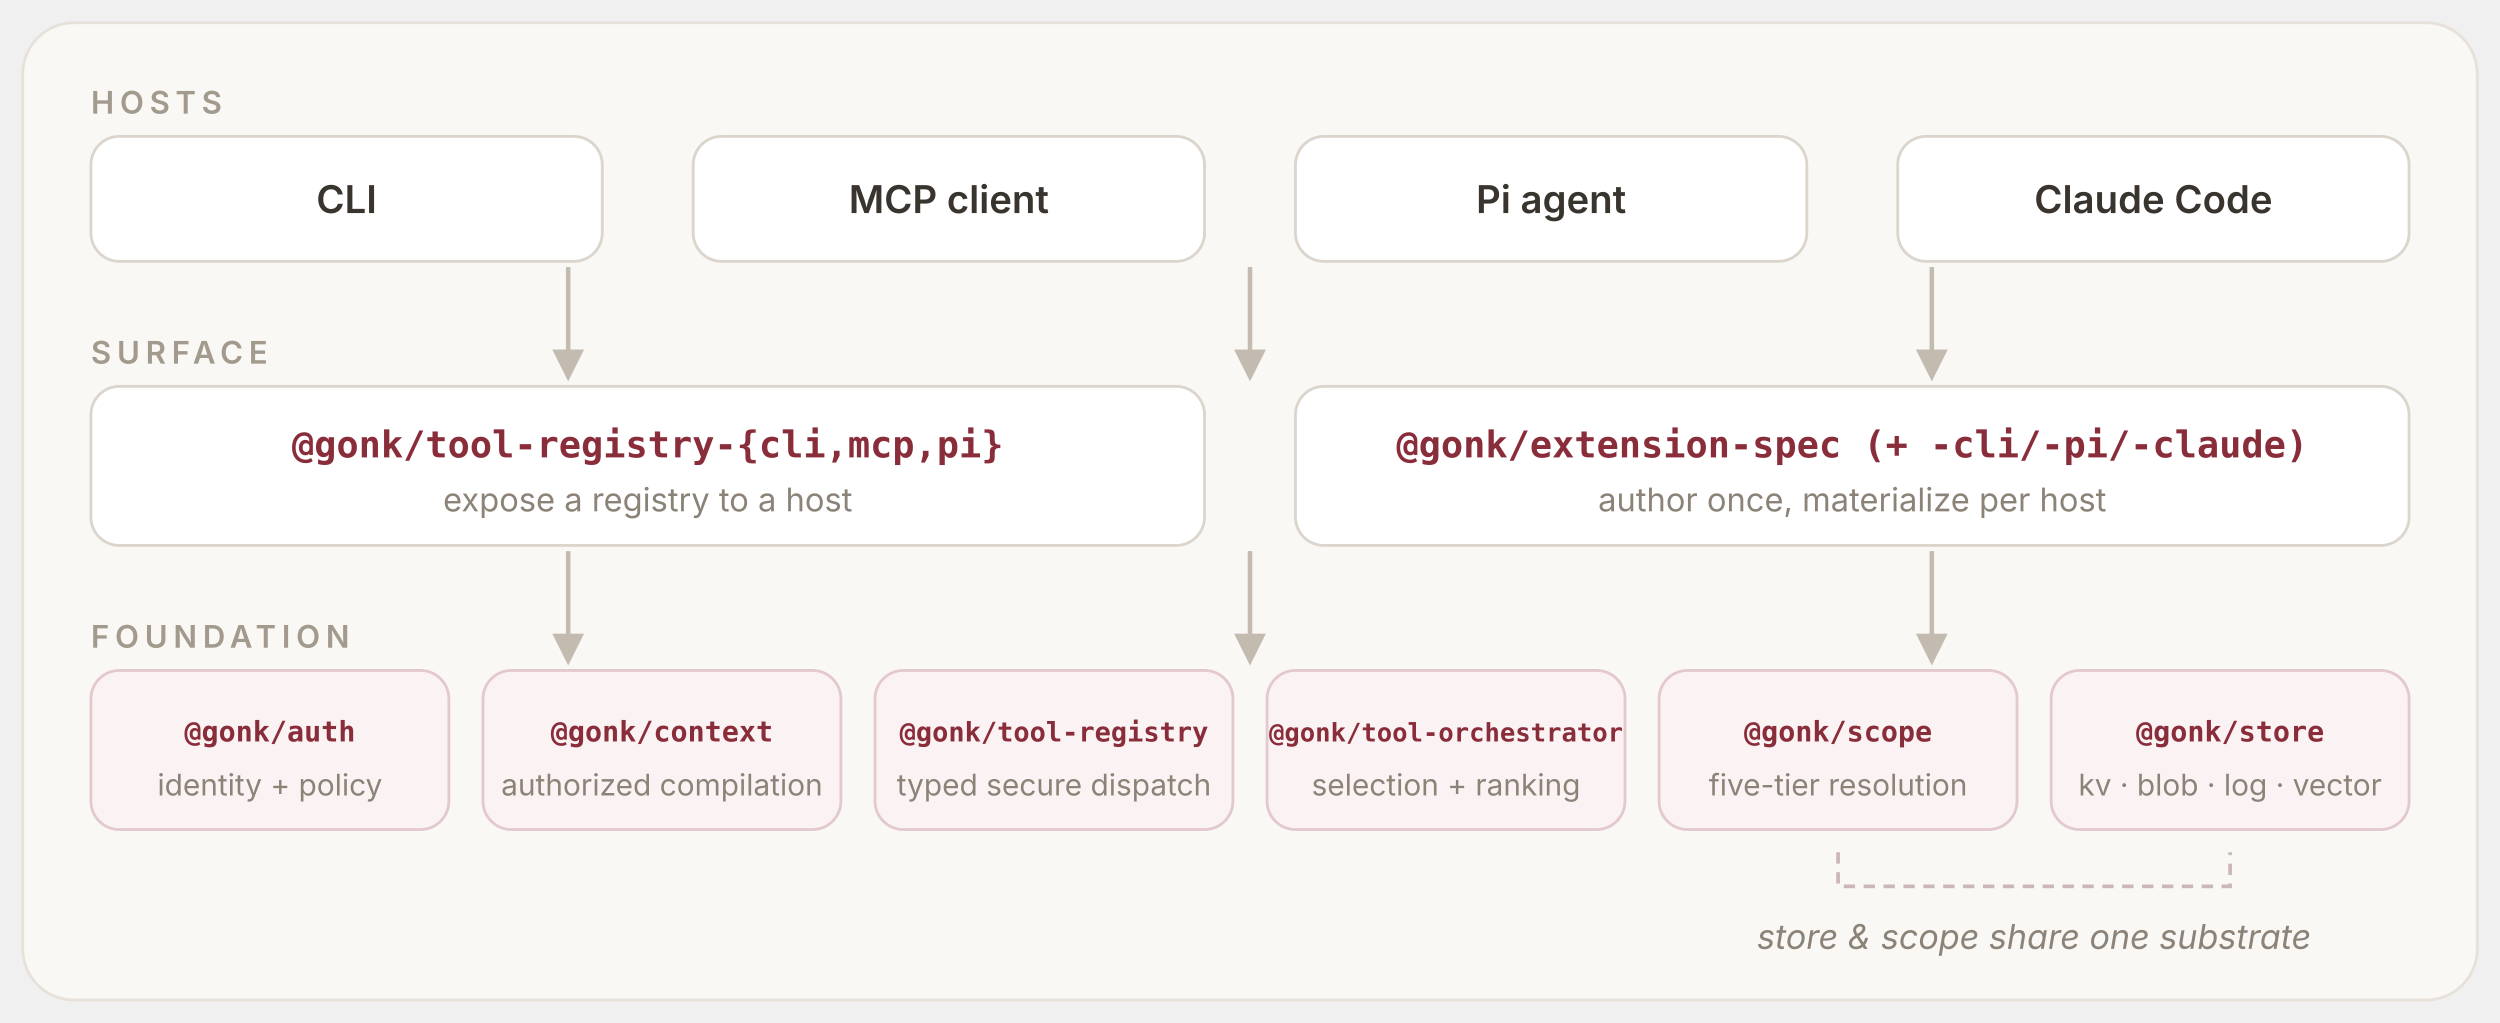
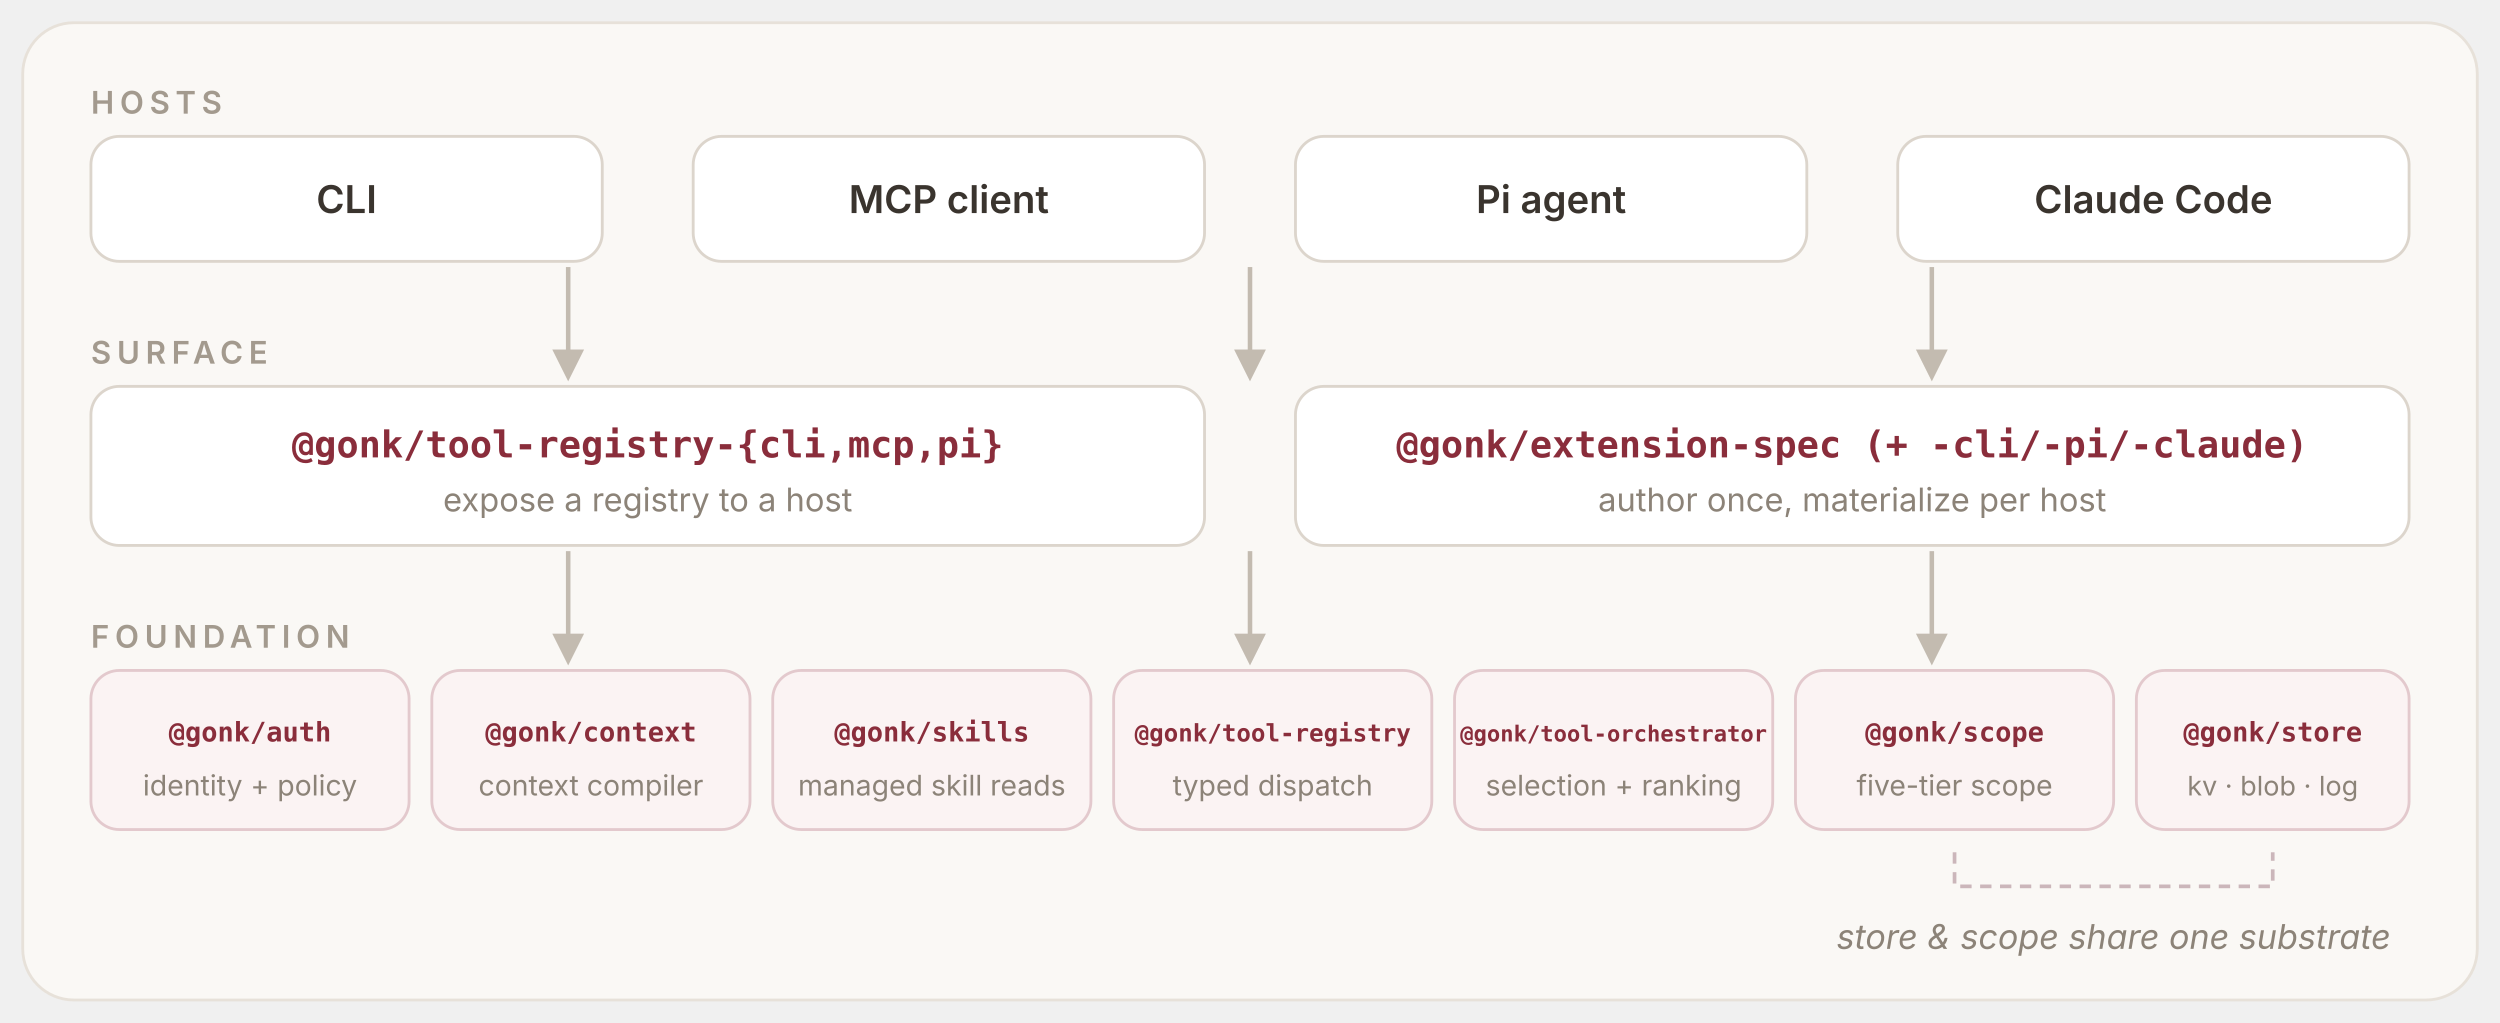
- <svg xmlns="http://www.w3.org/2000/svg" viewBox="0 0 880 360" font-family="'Inter', system-ui, -apple-system, 'Segoe UI', sans-serif" role="img" aria-label="gonk core architecture: hosts sit on adapters and the extension-spec surface, which sit on the foundation packages auth, context, tool-registry, tool-orchestrator, scope, and store.">
+ <svg xmlns="http://www.w3.org/2000/svg" viewBox="0 0 880 360" font-family="'Inter', system-ui, -apple-system, 'Segoe UI', sans-serif" role="img" aria-label="gonk core architecture: hosts sit on adapters and the extension-spec surface, which sit on the foundation packages auth, context, skills, tool-registry, tool-orchestrator, scope, and store.">
  <defs>
    <marker id="ah" viewBox="0 0 10 10" refX="8" refY="5" markerWidth="7" markerHeight="7" orient="auto-start-reverse">
      <path d="M0,0 L10,5 L0,10 z" fill="#c3bbb0" />
    </marker>
    <style>
      .band   { fill:#a39a8e; font-size:11px; font-weight:600; letter-spacing:2px; }
      .pkg    { font-family:'JetBrains Mono', ui-monospace, SFMono-Regular, monospace; font-size:13px; font-weight:600; fill:#8a2d3b; }
      .pkgn   { font-family:'JetBrains Mono', ui-monospace, SFMono-Regular, monospace; font-size:13px; font-weight:600; fill:#3a342e; }
      .desc   { font-size:11.5px; fill:#8c8378; }
      .host   { font-size:13.5px; font-weight:600; fill:#3a342e; }
      .note   { font-size:12px; fill:#8c8378; font-style:italic; }
      .flow   { stroke:#c3bbb0; stroke-width:1.6; }
    </style>
  </defs>
  <rect x="8" y="8" width="864" height="344" rx="18" fill="#faf8f5" stroke="#e7e1d9" />
  <text class="band" x="32" y="40">HOSTS</text>
  <g>
    <rect x="32" y="48" width="180" height="44" rx="10" fill="#ffffff" stroke="#dcd5cc" />
    <rect x="244" y="48" width="180" height="44" rx="10" fill="#ffffff" stroke="#dcd5cc" />
    <rect x="456" y="48" width="180" height="44" rx="10" fill="#ffffff" stroke="#dcd5cc" />
    <rect x="668" y="48" width="180" height="44" rx="10" fill="#ffffff" stroke="#dcd5cc" />
    <text class="host" x="122" y="75" text-anchor="middle">CLI</text>
    <text class="host" x="334" y="75" text-anchor="middle">MCP client</text>
    <text class="host" x="546" y="75" text-anchor="middle">Pi agent</text>
    <text class="host" x="758" y="75" text-anchor="middle">Claude Code</text>
  </g>
  <line class="flow" x1="200" y1="94" x2="200" y2="132" marker-end="url(#ah)" />
  <line class="flow" x1="440" y1="94" x2="440" y2="132" marker-end="url(#ah)" />
  <line class="flow" x1="680" y1="94" x2="680" y2="132" marker-end="url(#ah)" />
  <text class="band" x="32" y="128">SURFACE</text>
  <g>
    <rect x="32" y="136" width="392" height="56" rx="10" fill="#ffffff" stroke="#dcd5cc" />
    <rect x="456" y="136" width="392" height="56" rx="10" fill="#ffffff" stroke="#dcd5cc" />
    <text class="pkg" x="228" y="161" text-anchor="middle">@gonk/tool-registry-{cli,mcp,pi}</text>
    <text class="desc" x="228" y="180" text-anchor="middle">expose a registry to a host</text>
    <text class="pkg" x="652" y="161" text-anchor="middle">@gonk/extension-spec  (+ -cli/-pi/-claude)</text>
    <text class="desc" x="652" y="180" text-anchor="middle">author once, materialize per host</text>
  </g>
  <line class="flow" x1="200" y1="194" x2="200" y2="232" marker-end="url(#ah)" />
  <line class="flow" x1="440" y1="194" x2="440" y2="232" marker-end="url(#ah)" />
  <line class="flow" x1="680" y1="194" x2="680" y2="232" marker-end="url(#ah)" />
  <text class="band" x="32" y="228">FOUNDATION</text>
  <g>
-     <rect x="32" y="236" width="126" height="56" rx="10" fill="#fbf3f3" stroke="#e3c9cd" />
-     <rect x="170" y="236" width="126" height="56" rx="10" fill="#fbf3f3" stroke="#e3c9cd" />
-     <rect x="308" y="236" width="126" height="56" rx="10" fill="#fbf3f3" stroke="#e3c9cd" />
-     <rect x="446" y="236" width="126" height="56" rx="10" fill="#fbf3f3" stroke="#e3c9cd" />
-     <rect x="584" y="236" width="126" height="56" rx="10" fill="#fbf3f3" stroke="#e3c9cd" />
-     <rect x="722" y="236" width="126" height="56" rx="10" fill="#fbf3f3" stroke="#e3c9cd" />
-     <text class="pkg" style="font-size:10px" x="95" y="261" text-anchor="middle">@gonk/auth</text>
-     <text class="desc" style="font-size:10.5px" x="95" y="280" text-anchor="middle">identity + policy</text>
-     <text class="pkg" style="font-size:10px" x="233" y="261" text-anchor="middle">@gonk/context</text>
-     <text class="desc" style="font-size:10.5px" x="233" y="280" text-anchor="middle">authorized compilation</text>
-     <text class="pkg" style="font-size:9.5px" x="371" y="261" text-anchor="middle">@gonk/tool-registry</text>
-     <text class="desc" style="font-size:10.5px" x="371" y="280" text-anchor="middle">typed secure dispatch</text>
-     <text class="pkg" style="font-size:9px" x="509" y="261" text-anchor="middle">@gonk/tool-orchestrator</text>
-     <text class="desc" style="font-size:10.5px" x="509" y="280" text-anchor="middle">selection + ranking</text>
-     <text class="pkg" style="font-size:10px" x="647" y="261" text-anchor="middle">@gonk/scope</text>
-     <text class="desc" style="font-size:10.5px" x="647" y="280" text-anchor="middle">five-tier resolution</text>
-     <text class="pkg" style="font-size:10px" x="785" y="261" text-anchor="middle">@gonk/store</text>
-     <text class="desc" style="font-size:10.5px" x="785" y="280" text-anchor="middle">kv · blob · log · vector</text>
+     <rect x="32" y="236" width="112" height="56" rx="10" fill="#fbf3f3" stroke="#e3c9cd" />
+     <rect x="152" y="236" width="112" height="56" rx="10" fill="#fbf3f3" stroke="#e3c9cd" />
+     <rect x="272" y="236" width="112" height="56" rx="10" fill="#fbf3f3" stroke="#e3c9cd" />
+     <rect x="392" y="236" width="112" height="56" rx="10" fill="#fbf3f3" stroke="#e3c9cd" />
+     <rect x="512" y="236" width="112" height="56" rx="10" fill="#fbf3f3" stroke="#e3c9cd" />
+     <rect x="632" y="236" width="112" height="56" rx="10" fill="#fbf3f3" stroke="#e3c9cd" />
+     <rect x="752" y="236" width="96" height="56" rx="10" fill="#fbf3f3" stroke="#e3c9cd" />
+     <text class="pkg" style="font-size:9.5px" x="88" y="261" text-anchor="middle">@gonk/auth</text>
+     <text class="desc" style="font-size:10px" x="88" y="280" text-anchor="middle">identity + policy</text>
+     <text class="pkg" style="font-size:9.5px" x="208" y="261" text-anchor="middle">@gonk/context</text>
+     <text class="desc" style="font-size:10px" x="208" y="280" text-anchor="middle">context compiler</text>
+     <text class="pkg" style="font-size:9.5px" x="328" y="261" text-anchor="middle">@gonk/skills</text>
+     <text class="desc" style="font-size:10px" x="328" y="280" text-anchor="middle">managed skill reads</text>
+     <text class="pkg" style="font-size:8.5px" x="448" y="261" text-anchor="middle">@gonk/tool-registry</text>
+     <text class="desc" style="font-size:10px" x="448" y="280" text-anchor="middle">typed dispatch</text>
+     <text class="pkg" style="font-size:7.8px" x="568" y="261" text-anchor="middle">@gonk/tool-orchestrator</text>
+     <text class="desc" style="font-size:10px" x="568" y="280" text-anchor="middle">selection + ranking</text>
+     <text class="pkg" style="font-size:9.5px" x="688" y="261" text-anchor="middle">@gonk/scope</text>
+     <text class="desc" style="font-size:10px" x="688" y="280" text-anchor="middle">five-tier scope</text>
+     <text class="pkg" style="font-size:9.5px" x="800" y="261" text-anchor="middle">@gonk/store</text>
+     <text class="desc" style="font-size:9.5px" x="800" y="280" text-anchor="middle">kv · blob · log</text>
  </g>
-   <path d="M647,300 L647,312 L785,312 L785,300" fill="none" stroke="#cbb6ba" stroke-width="1.3" stroke-dasharray="4 3" />
-   <text class="note" x="716" y="334" text-anchor="middle">store &amp; scope share one substrate</text>
+   <path d="M688,300 L688,312 L800,312 L800,300" fill="none" stroke="#cbb6ba" stroke-width="1.3" stroke-dasharray="4 3" />
+   <text class="note" x="744" y="334" text-anchor="middle">store &amp; scope share one substrate</text>
</svg>
